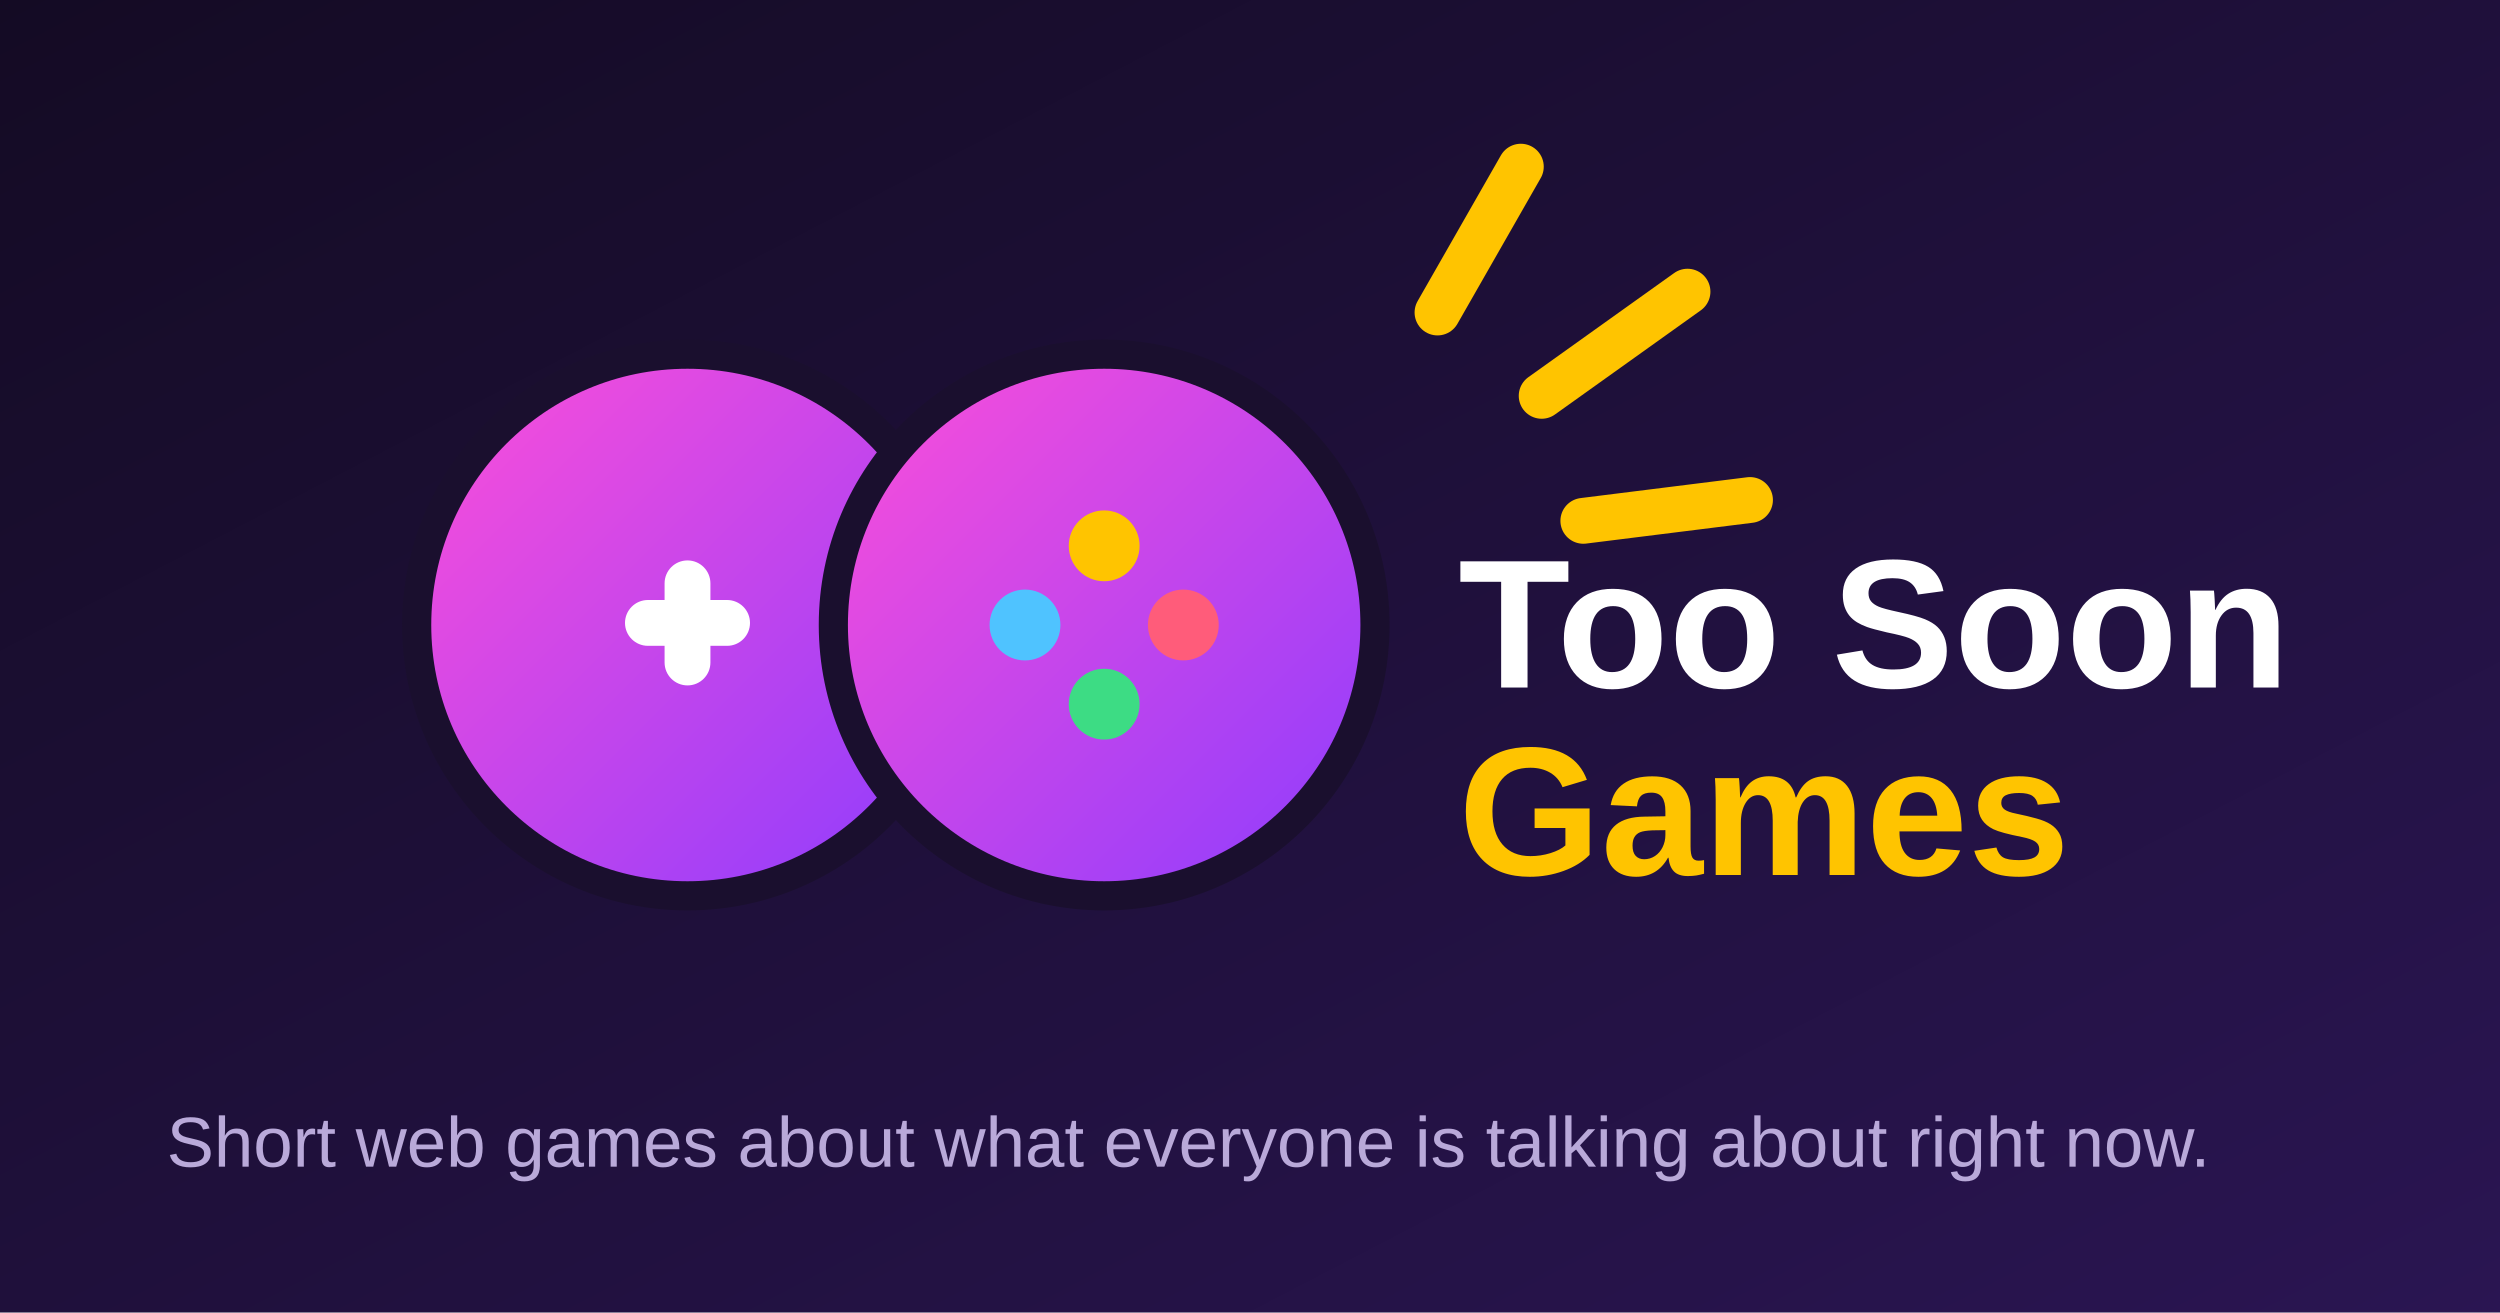
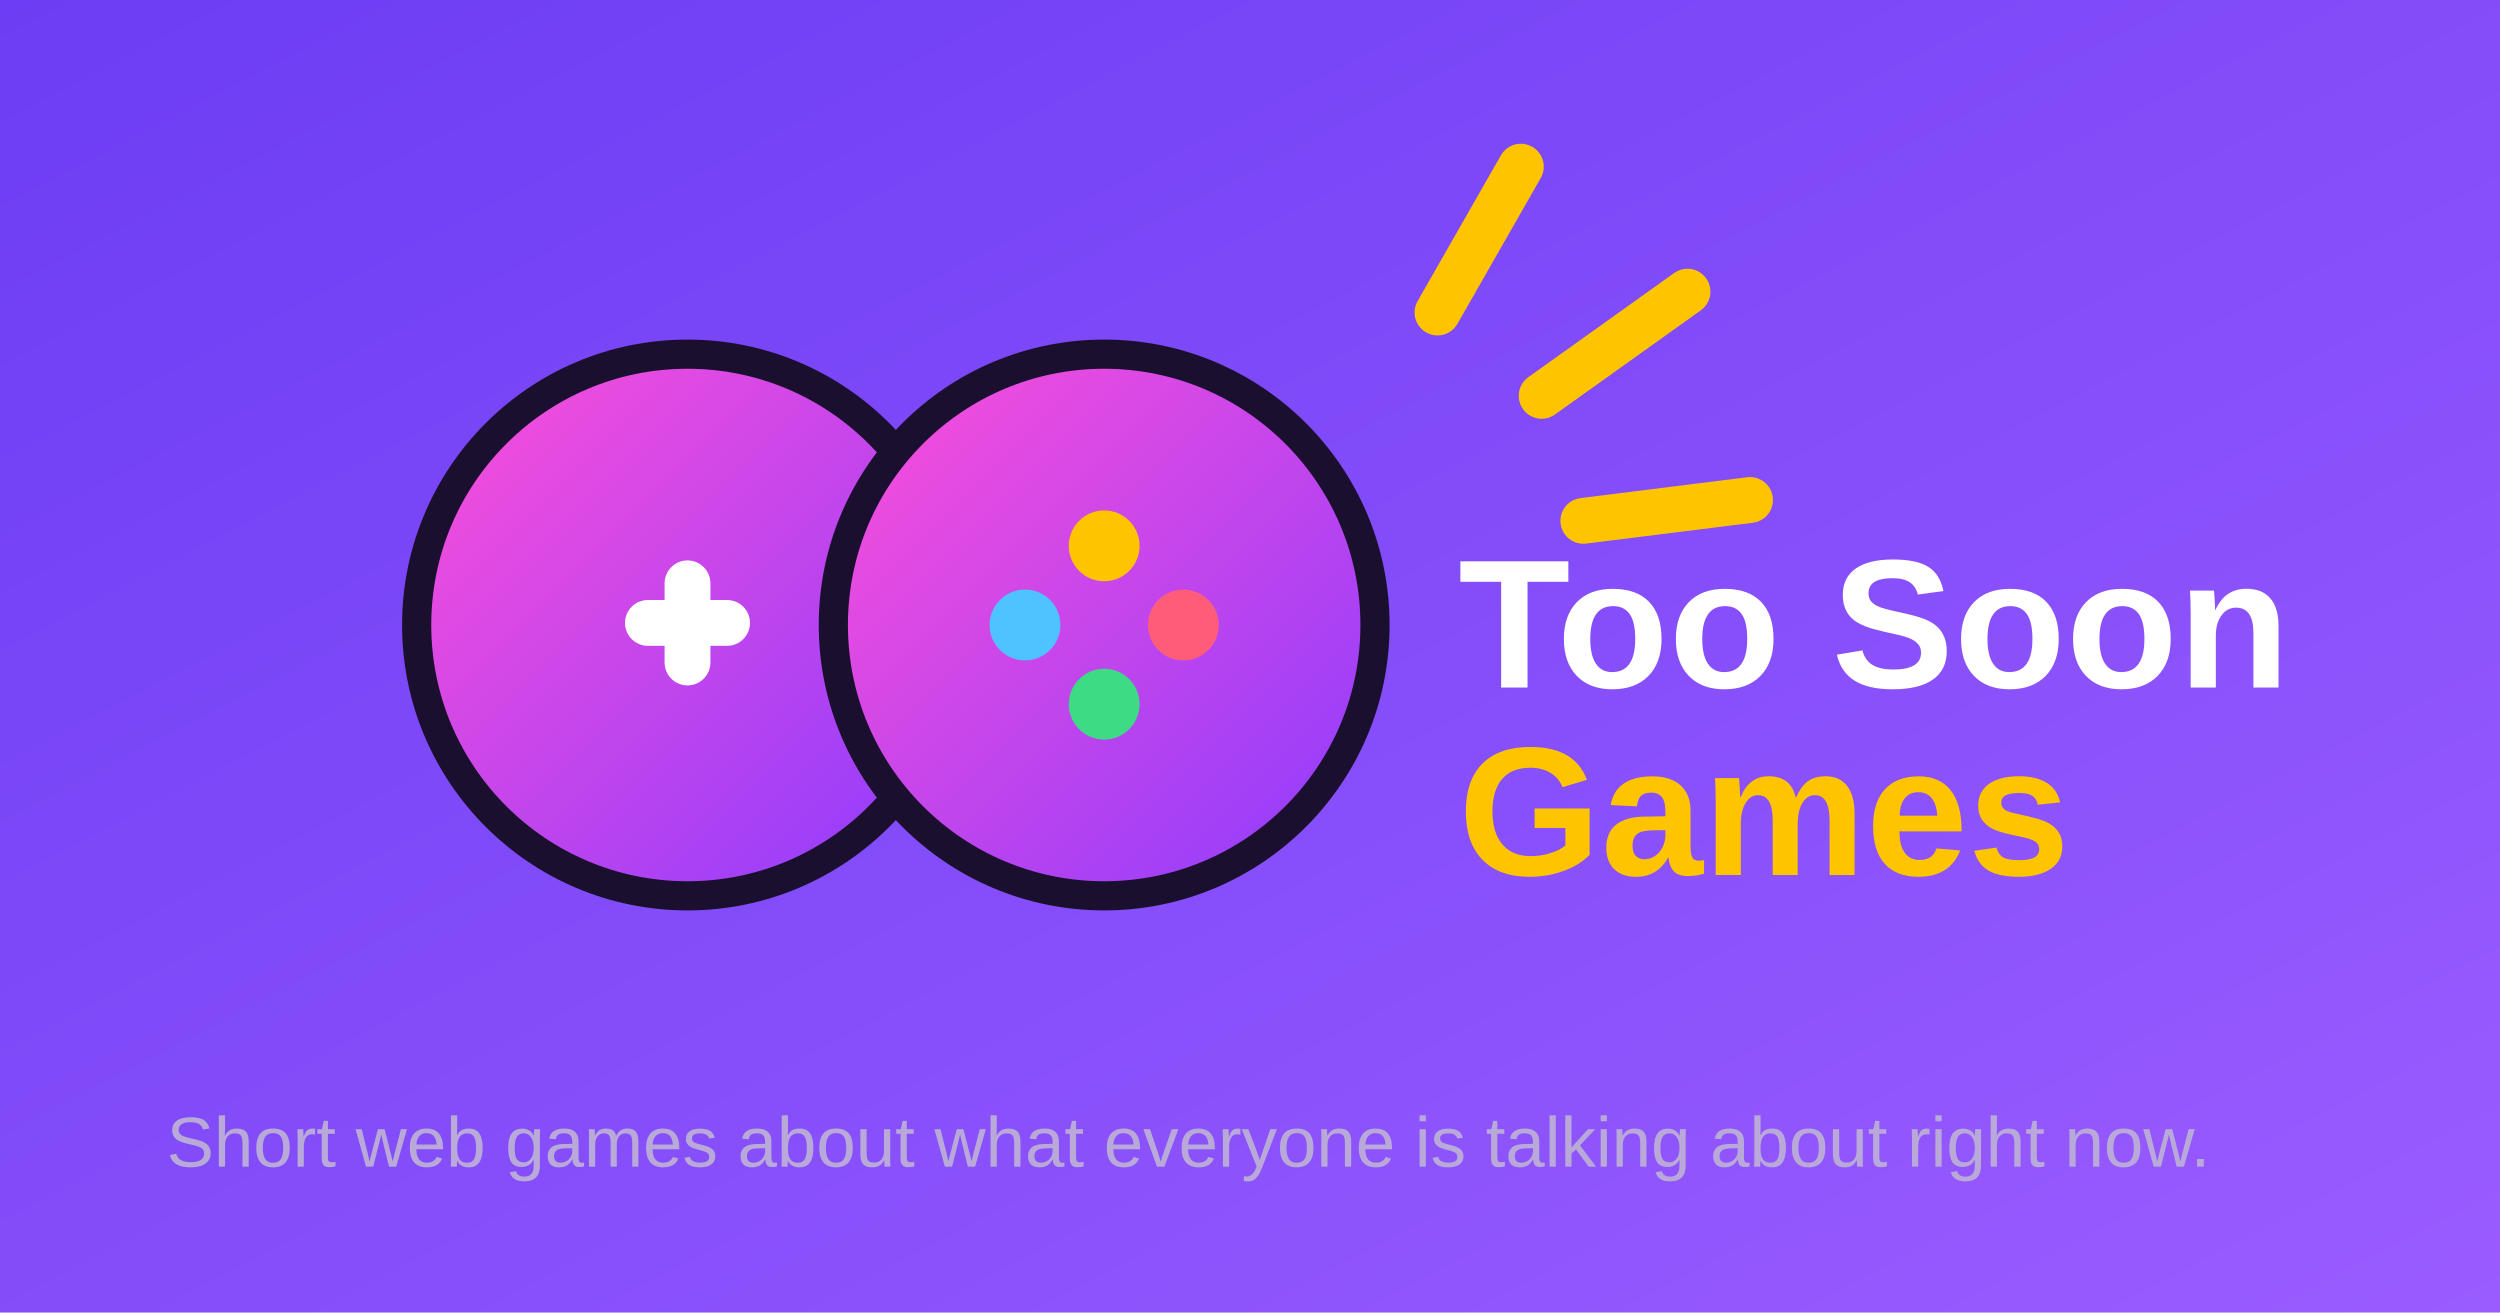
<svg xmlns="http://www.w3.org/2000/svg" viewBox="0 0 1200 630" width="1200" height="630">
  <defs>
    <linearGradient id="g" x1="0" y1="0" x2="1" y2="1">
      <stop offset="0" stop-color="#ff4fd8" />
      <stop offset="1" stop-color="#8a3cff" />
    </linearGradient>
    <linearGradient id="bg" x1="0" y1="0" x2="1" y2="1">
-       <stop offset="0" stop-color="#140b24" />
-       <stop offset="1" stop-color="#2a1552" />
+       <stop offset="0" stop-color="#6c3df4" />
+       <stop offset="1" stop-color="#9a5cff" />
    </linearGradient>
  </defs>
  <rect width="1200" height="630" fill="url(#bg)" />
  <circle cx="330" cy="300" r="130" fill="url(#g)" stroke="#1a0f2e" stroke-width="14" />
  <circle cx="530" cy="300" r="130" fill="url(#g)" stroke="#1a0f2e" stroke-width="14" />
  <rect x="300" y="288" width="60" height="22" rx="11" fill="#fff" />
  <rect x="319" y="269" width="22" height="60" rx="11" fill="#fff" />
  <circle cx="530" cy="262" r="17" fill="#ffc400" />
  <circle cx="568" cy="300" r="17" fill="#ff5c7a" />
  <circle cx="530" cy="338" r="17" fill="#3ddc84" />
  <circle cx="492" cy="300" r="17" fill="#4fc3ff" />
  <path d="M690 150l40-70M740 190l70-50M760 250l80-10" stroke="#ffc400" stroke-width="22" stroke-linecap="round" />
  <text x="700" y="330" font-family="Fredoka, Rubik, Arial, sans-serif" font-size="88" font-weight="700" fill="#fff">Too Soon</text>
  <text x="700" y="420" font-family="Fredoka, Rubik, Arial, sans-serif" font-size="88" font-weight="700" fill="#ffc400">Games</text>
  <text x="80" y="560" font-family="Rubik, Arial, sans-serif" font-size="34" fill="#b9a9d9">Short web games about what everyone is talking about right now.</text>
</svg>
